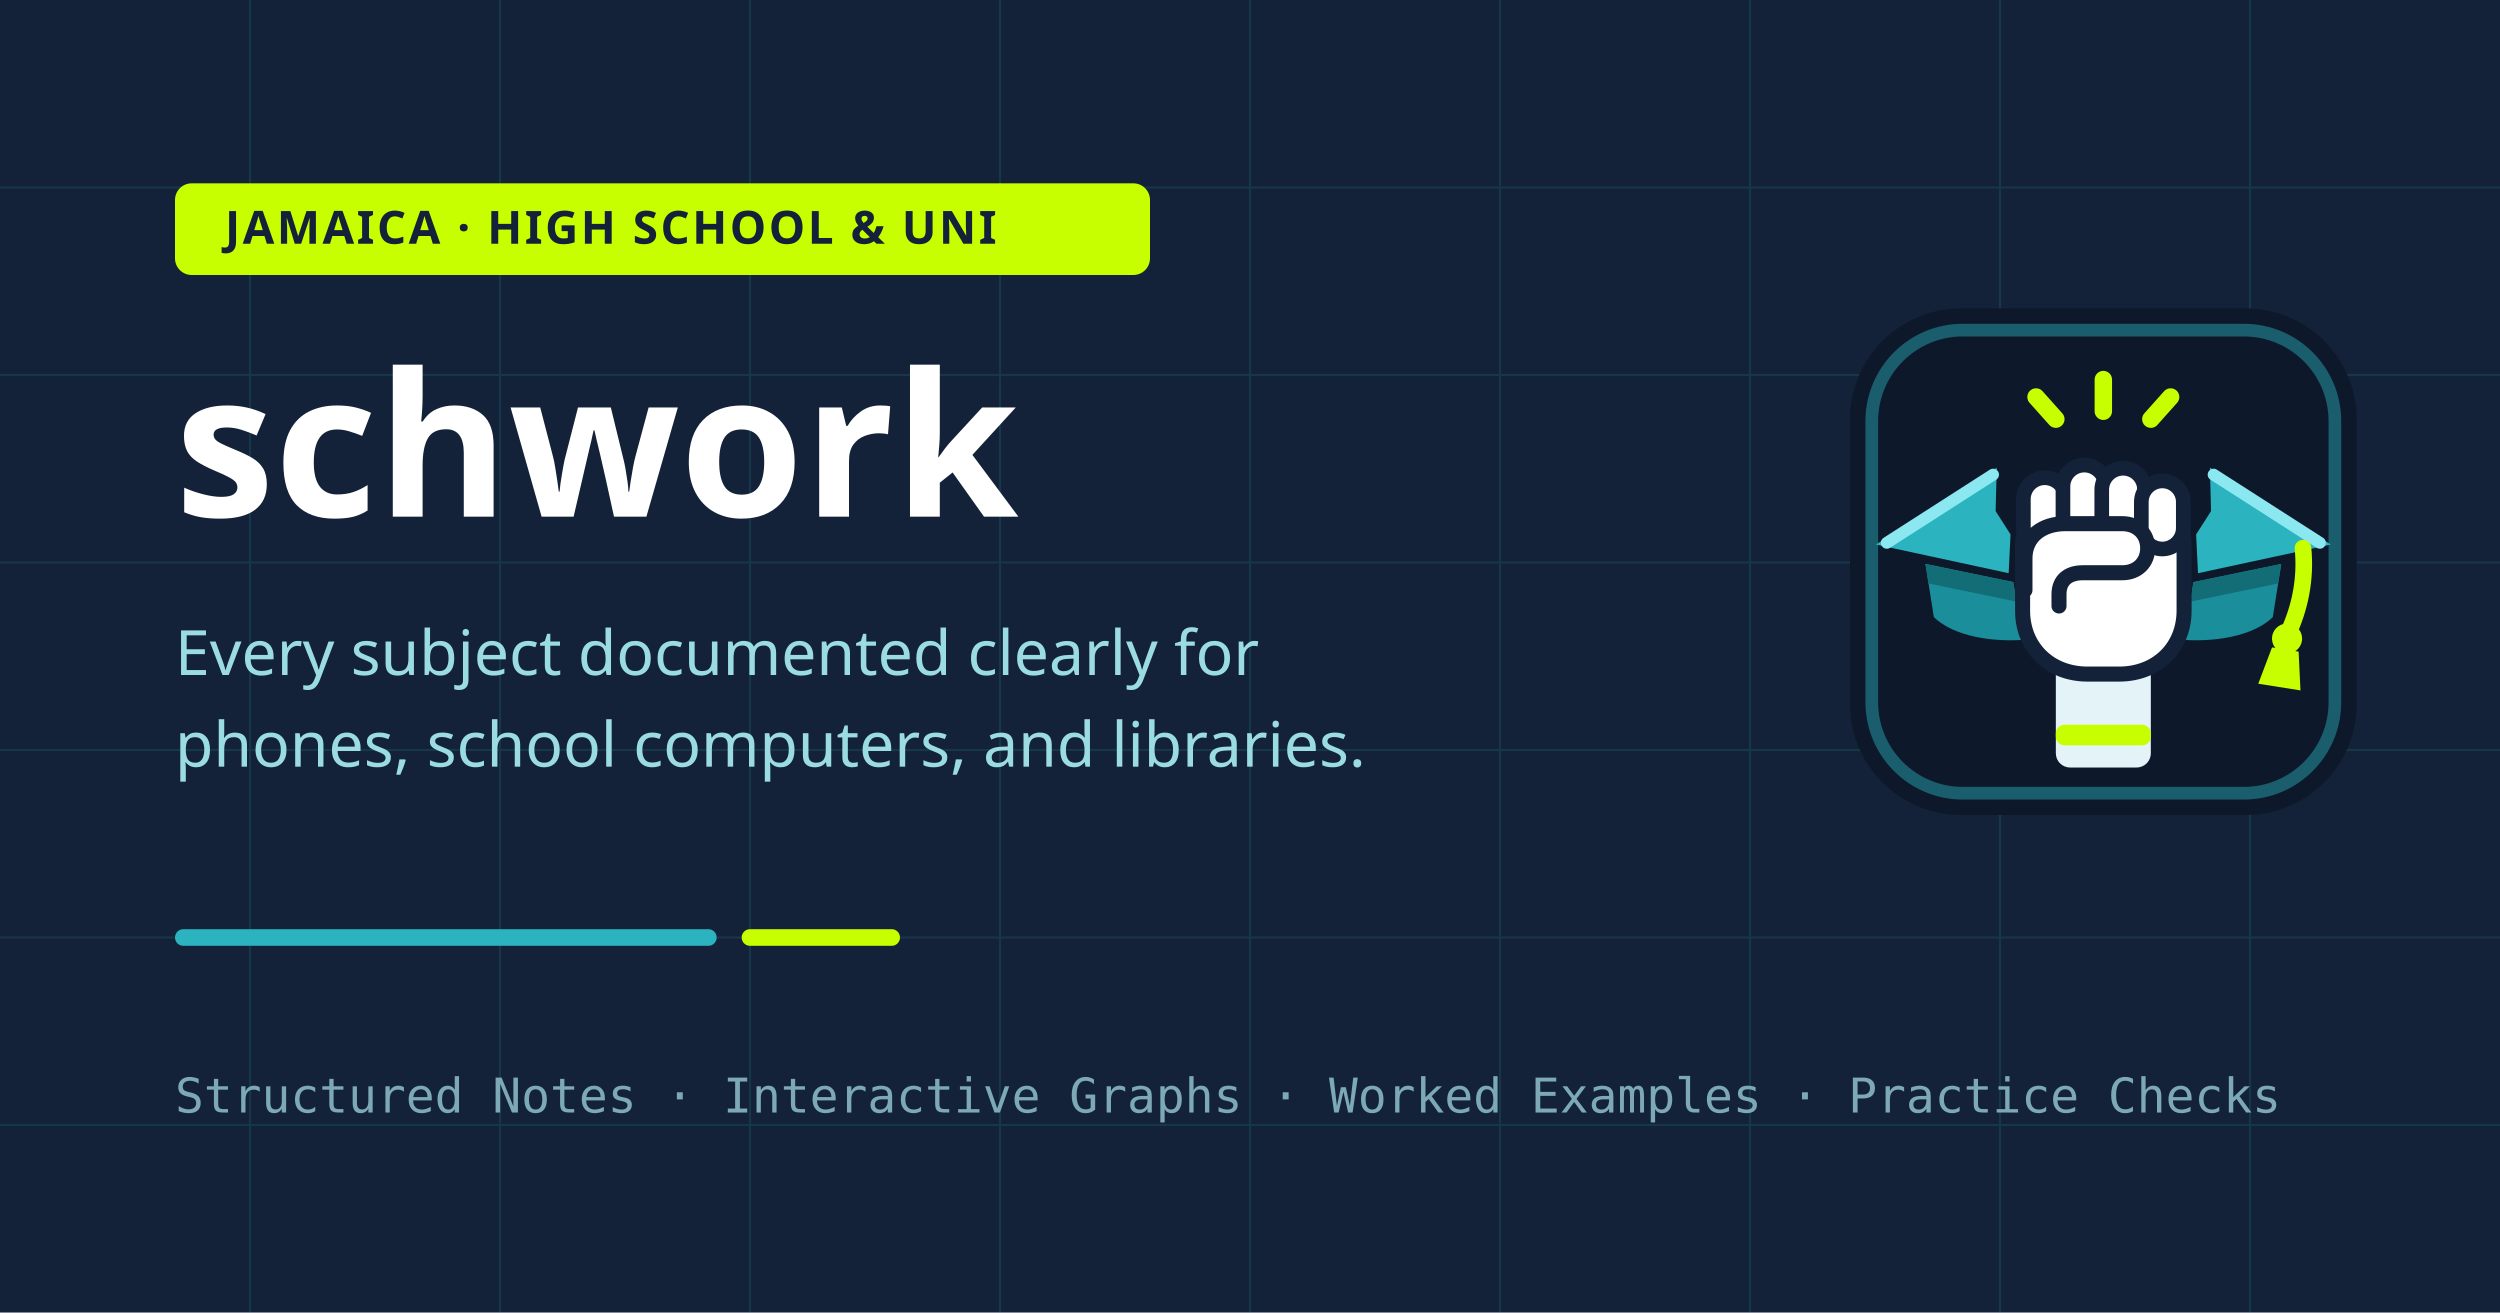
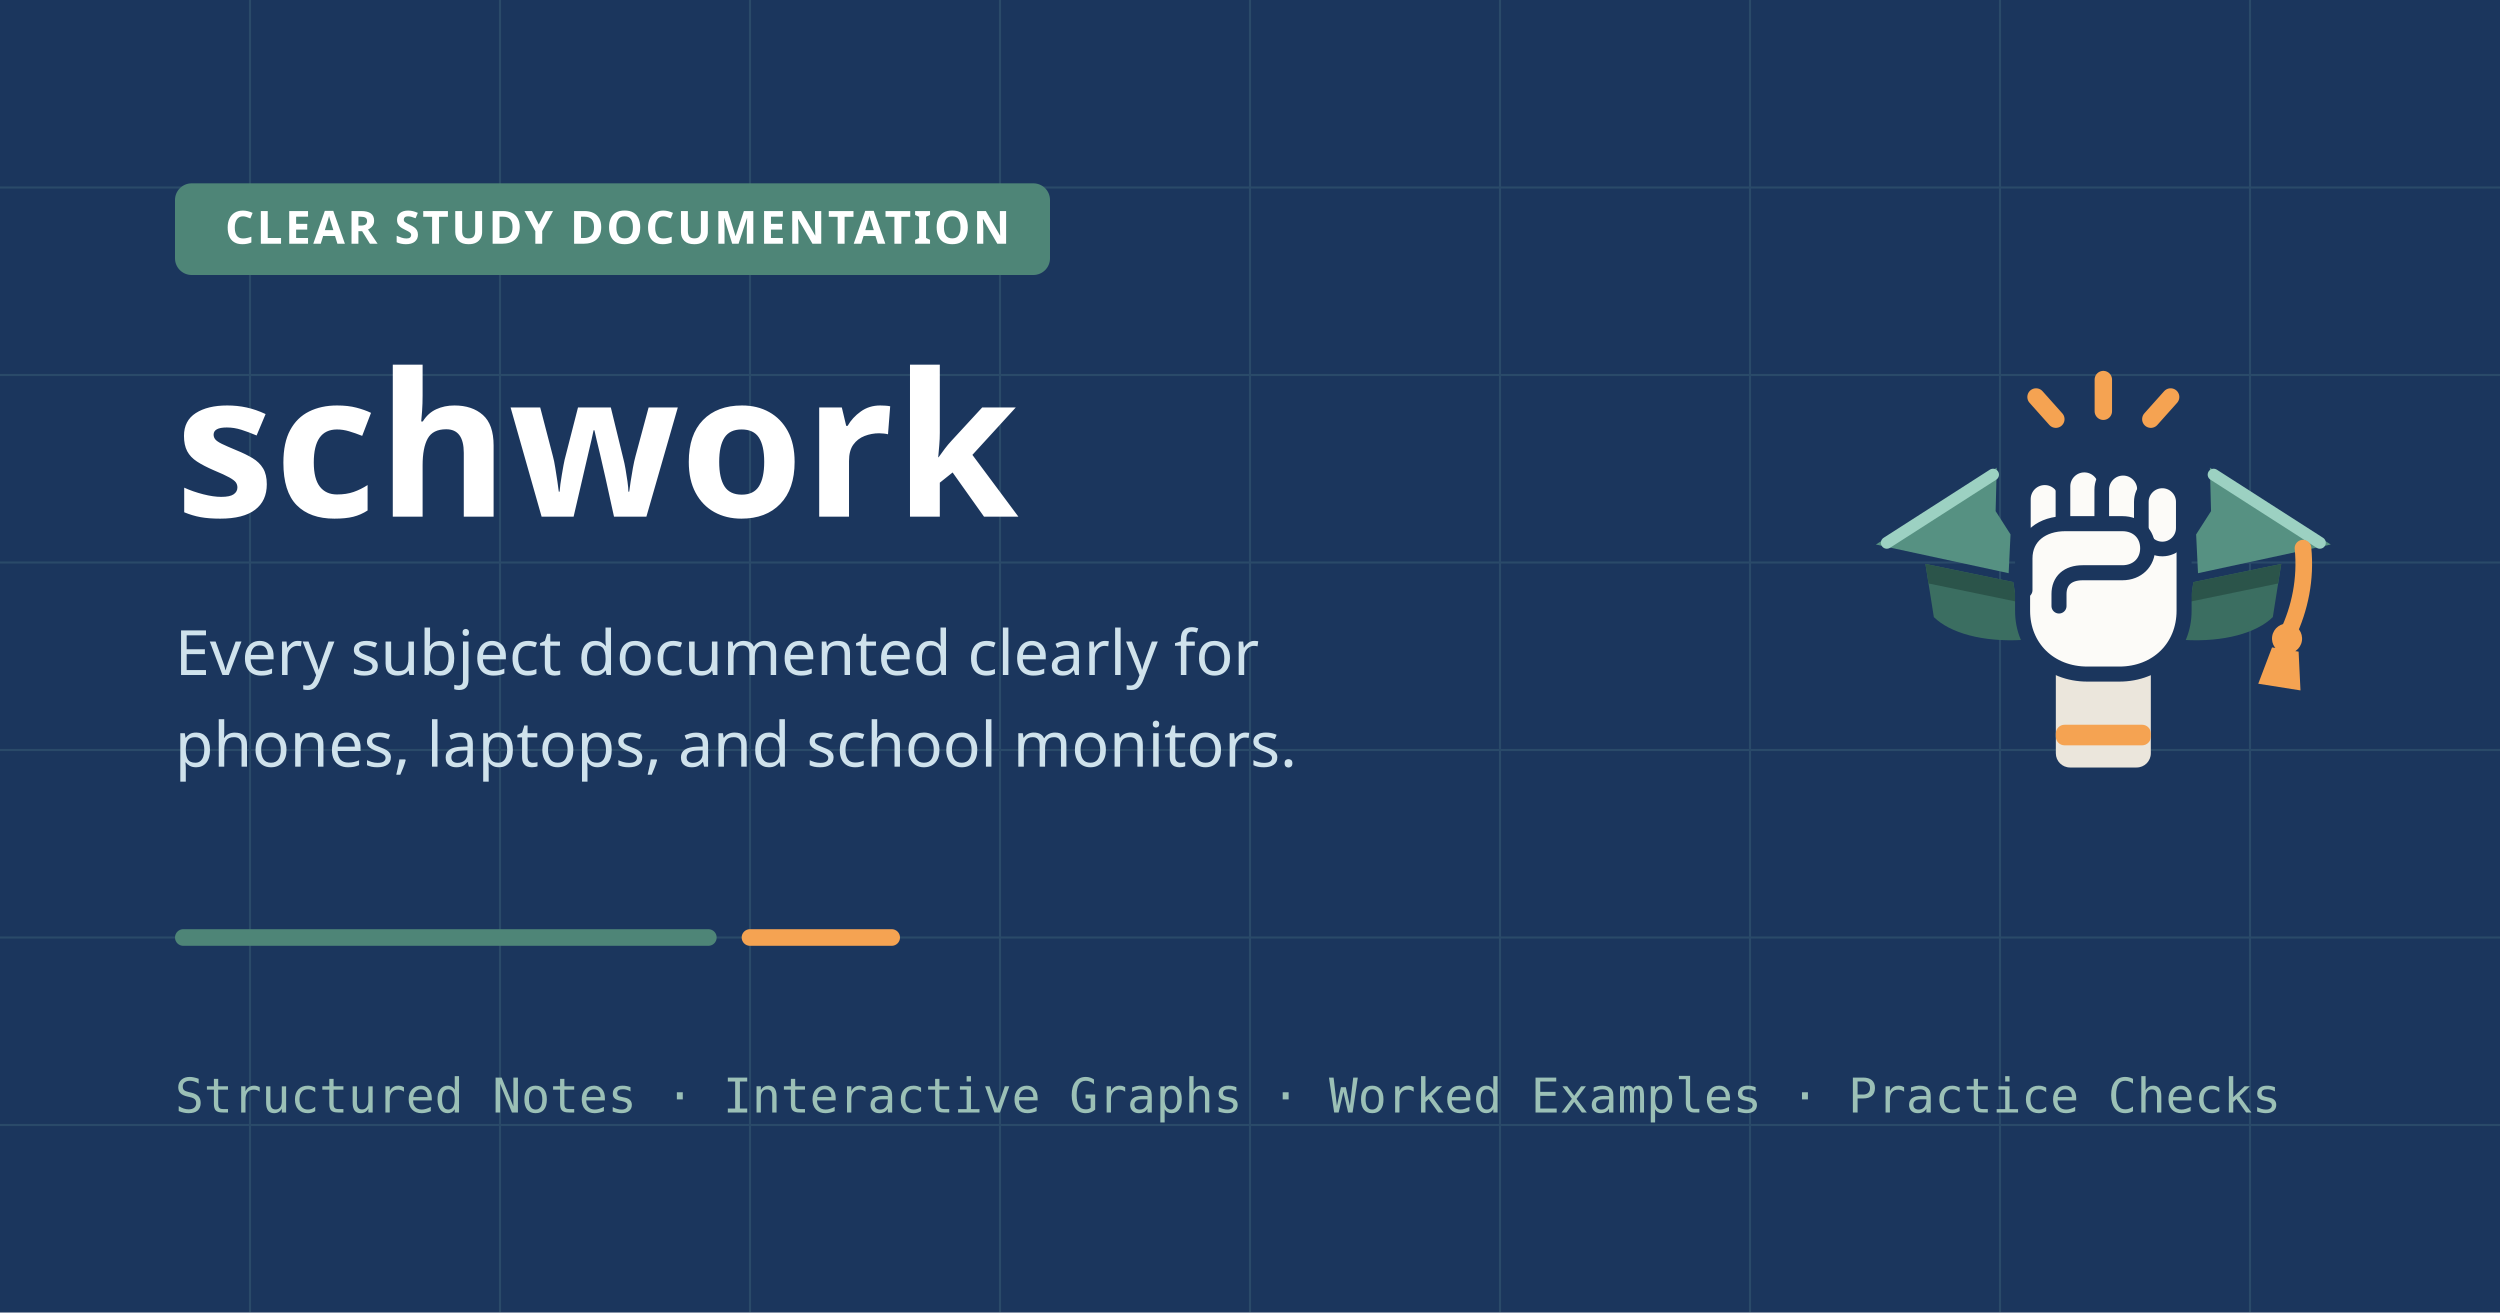
<svg xmlns="http://www.w3.org/2000/svg" viewBox="0 0 1200 630" fill="none">
-   <rect width="1200" height="630" fill="#132238" />
-   <g opacity="0.14" stroke="#2BB3C0" stroke-width="1">
+   <rect width="1200" height="630" fill="#1B365D" />
+   <g opacity="0.14" stroke="#8CC4B4" stroke-width="1">
    <path d="M0 90H1200M0 180H1200M0 270H1200M0 360H1200M0 450H1200M0 540H1200" />
    <path d="M120 0V630M240 0V630M360 0V630M480 0V630M600 0V630M720 0V630M840 0V630M960 0V630M1080 0V630" />
  </g>
-   <rect x="84" y="88" width="468" height="44" rx="8" fill="#C8FF00" />
-   <text x="108" y="117" fill="#132238" font-family="system-ui, sans-serif" font-size="22" font-weight="800" letter-spacing="1.2">JAMAICA · HIGH SCHOOL &amp; UNI</text>
+   <rect x="84" y="88" width="420" height="44" rx="8" fill="#4E8577" />
+   <text x="108" y="117" fill="#FFFFFF" font-family="system-ui, sans-serif" font-size="22" font-weight="800" letter-spacing="1.2">CLEAR STUDY DOCUMENTATION</text>
  <text x="84" y="248" fill="#FFFFFF" font-family="system-ui, sans-serif" font-size="96" font-weight="800">schwork</text>
-   <text x="84" y="324" fill="#9BDCE3" font-family="system-ui, sans-serif" font-size="30" font-weight="500">Every subject documented clearly for</text>
-   <text x="84" y="368" fill="#9BDCE3" font-family="system-ui, sans-serif" font-size="30" font-weight="500">phones, school computers, and libraries.</text>
-   <rect x="84" y="446" width="260" height="8" rx="4" fill="#2BB3C0" />
-   <rect x="356" y="446" width="76" height="8" rx="4" fill="#C8FF00" />
-   <text x="84" y="534" fill="#7CA8B8" font-family="monospace" font-size="23">Structured Notes · Interactive Graphs · Worked Examples · Practice Checks</text>
+   <text x="84" y="324" fill="#CFE2EC" font-family="system-ui, sans-serif" font-size="30" font-weight="500">Every subject documented clearly for</text>
+   <text x="84" y="368" fill="#CFE2EC" font-family="system-ui, sans-serif" font-size="30" font-weight="500">phones, laptops, and school monitors.</text>
+   <rect x="84" y="446" width="260" height="8" rx="4" fill="#4E8577" />
+   <rect x="356" y="446" width="76" height="8" rx="4" fill="#F5A352" />
+   <text x="84" y="534" fill="#9BC0B6" font-family="monospace" font-size="23">Structured Notes · Interactive Graphs · Worked Examples · Practice Checks</text>
  <g transform="translate(888 148) scale(3.8)">
-     <rect width="64" height="64" rx="14" fill="#0D192B" />
-     <rect x="2.75" y="2.75" width="58.5" height="58.5" rx="11.5" stroke="#2BB3C0" stroke-width="1.6" stroke-opacity="0.45" />
-     <path d="M32 9V13M23.5 11.2L26 14M40.5 11.2L38 14" stroke="#C8FF00" stroke-width="2.2" stroke-linecap="round" />
+     <path d="M32 9V13M23.5 11.2L26 14M40.5 11.2L38 14" stroke="#F5A352" stroke-width="2.2" stroke-linecap="round" />
    <g transform="rotate(-9 19 32)">
-       <path d="M9.6 30.8L20.2 34.8V42.2C15.2 41.7 11.3 39.9 9.6 37.6V30.8Z" fill="#1A8E9A" />
-       <path d="M9.6 30.8L20.2 34.8V37.3L9.6 33.3V30.8Z" fill="#126D77" />
-       <path d="M3.8 27.4L20.4 20.2L19.4 25.6L20.8 28.8L19.8 33.6L3.8 27.4Z" fill="#2BB3C0" />
-       <path d="M5.2 27.4L19.8 21" stroke="#8CE8F0" stroke-width="1.5" stroke-linecap="round" />
+       <path d="M9.6 30.8L20.2 34.8V42.2C15.2 41.7 11.3 39.9 9.6 37.6V30.8Z" fill="#3B6E61" />
+       <path d="M9.6 30.8L20.2 34.8V37.3L9.6 33.3V30.8Z" fill="#2B544A" />
+       <path d="M3.8 27.4L20.4 20.2L19.4 25.6L20.8 28.8L19.8 33.6L3.8 27.4Z" fill="#569182" />
+       <path d="M5.2 27.4L19.8 21" stroke="#9CD1C2" stroke-width="1.5" stroke-linecap="round" />
    </g>
    <g transform="rotate(9 45 32)">
-       <path d="M54.4 30.8L43.8 34.8V42.2C48.8 41.7 52.7 39.9 54.4 37.6V30.8Z" fill="#1A8E9A" />
-       <path d="M54.4 30.8L43.8 34.8V37.3L54.4 33.3V30.8Z" fill="#126D77" />
-       <path d="M60.2 27.4L43.6 20.2L44.6 25.6L43.2 28.8L44.2 33.6L60.2 27.4Z" fill="#2BB3C0" />
-       <path d="M58.8 27.4L44.2 21" stroke="#8CE8F0" stroke-width="1.5" stroke-linecap="round" />
-       <path d="M56.8 28.4C57.8 32.2 57.6 36 56.6 39.4" stroke="#C8FF00" stroke-width="2.1" stroke-linecap="round" />
-       <circle cx="56.6" cy="40" r="1.9" fill="#C8FF00" />
-       <path d="M54.9 41.4H58.3L59.3 46.2H53.9L54.9 41.4Z" fill="#C8FF00" />
+       <path d="M54.4 30.8L43.8 34.8V42.2C48.8 41.7 52.7 39.9 54.4 37.6V30.8Z" fill="#3B6E61" />
+       <path d="M54.4 30.8L43.8 34.8V37.3L54.4 33.3V30.8Z" fill="#2B544A" />
+       <path d="M60.2 27.4L43.6 20.2L44.6 25.6L43.2 28.8L44.2 33.6L60.2 27.4Z" fill="#569182" />
+       <path d="M58.8 27.4L44.2 21" stroke="#9CD1C2" stroke-width="1.5" stroke-linecap="round" />
+       <path d="M56.8 28.4C57.8 32.2 57.6 36 56.6 39.4" stroke="#F5A352" stroke-width="2.1" stroke-linecap="round" />
+       <circle cx="56.6" cy="40" r="1.9" fill="#F5A352" />
+       <path d="M54.9 41.4H58.3L59.3 46.2H53.9L54.9 41.4Z" fill="#F5A352" />
    </g>
-     <path d="M26 44.8V56.2C26 57.2 26.8 58 27.8 58H36.2C37.2 58 38 57.2 38 56.2V44.8H26Z" fill="#E3F3F7" />
-     <rect x="26" y="52.6" width="12" height="2.6" rx="1.1" fill="#C8FF00" />
-     <path d="M21.8 29.8C21.8 27 24 25 26.8 25H37.2C40 25 42.2 27 42.2 29.8V38.2C42.2 42.8 38.8 46.2 34 46.2H30C25.2 46.2 21.8 42.8 21.8 38.2V29.8Z" fill="#FFFFFF" stroke="#132238" stroke-width="1.9" stroke-linejoin="round" />
-     <rect x="21.9" y="21.4" width="5.4" height="8.8" rx="2.7" fill="#FFFFFF" stroke="#132238" stroke-width="1.85" />
-     <rect x="26.9" y="19.8" width="5.4" height="9.8" rx="2.7" fill="#FFFFFF" stroke="#132238" stroke-width="1.85" />
-     <rect x="31.8" y="20.2" width="5.4" height="9.4" rx="2.7" fill="#FFFFFF" stroke="#132238" stroke-width="1.85" />
-     <rect x="36.8" y="21.8" width="5.3" height="8.6" rx="2.65" fill="#FFFFFF" stroke="#132238" stroke-width="1.85" />
-     <path d="M22.1 35.6V31.6C22.1 28.8 24.3 27.2 27.2 27.2H34.4C36.3 27.2 37.6 28.5 37.6 30.3C37.6 32.1 36.3 33.4 34.4 33.4H29.4C27.5 33.4 26.4 34.4 26.4 36.1V37.6" fill="#FFFFFF" stroke="#132238" stroke-width="1.9" stroke-linecap="round" stroke-linejoin="round" />
+     <path d="M26 44.8V56.2C26 57.2 26.8 58 27.8 58H36.2C37.2 58 38 57.2 38 56.2V44.8H26Z" fill="#EBE6DC" />
+     <rect x="26" y="52.6" width="12" height="2.6" rx="1.1" fill="#F5A352" />
+     <path d="M21.8 29.8C21.8 27 24 25 26.8 25H37.2C40 25 42.2 27 42.2 29.8V38.2C42.2 42.8 38.8 46.2 34 46.2H30C25.2 46.2 21.8 42.8 21.8 38.2V29.8Z" fill="#FCFBF8" stroke="#1B365D" stroke-width="1.9" stroke-linejoin="round" />
+     <rect x="21.9" y="21.4" width="5.4" height="8.8" rx="2.7" fill="#FCFBF8" stroke="#1B365D" stroke-width="1.85" />
+     <rect x="26.9" y="19.8" width="5.4" height="9.8" rx="2.7" fill="#FCFBF8" stroke="#1B365D" stroke-width="1.85" />
+     <rect x="31.8" y="20.2" width="5.4" height="9.4" rx="2.7" fill="#FCFBF8" stroke="#1B365D" stroke-width="1.85" />
+     <rect x="36.8" y="21.8" width="5.3" height="8.6" rx="2.65" fill="#FCFBF8" stroke="#1B365D" stroke-width="1.85" />
+     <path d="M22.1 35.6V31.6C22.1 28.8 24.3 27.2 27.2 27.2H34.4C36.3 27.2 37.6 28.5 37.6 30.3C37.6 32.1 36.3 33.4 34.4 33.4H29.4C27.5 33.4 26.4 34.4 26.4 36.1V37.6" fill="#FCFBF8" stroke="#1B365D" stroke-width="1.9" stroke-linecap="round" stroke-linejoin="round" />
  </g>
</svg>
